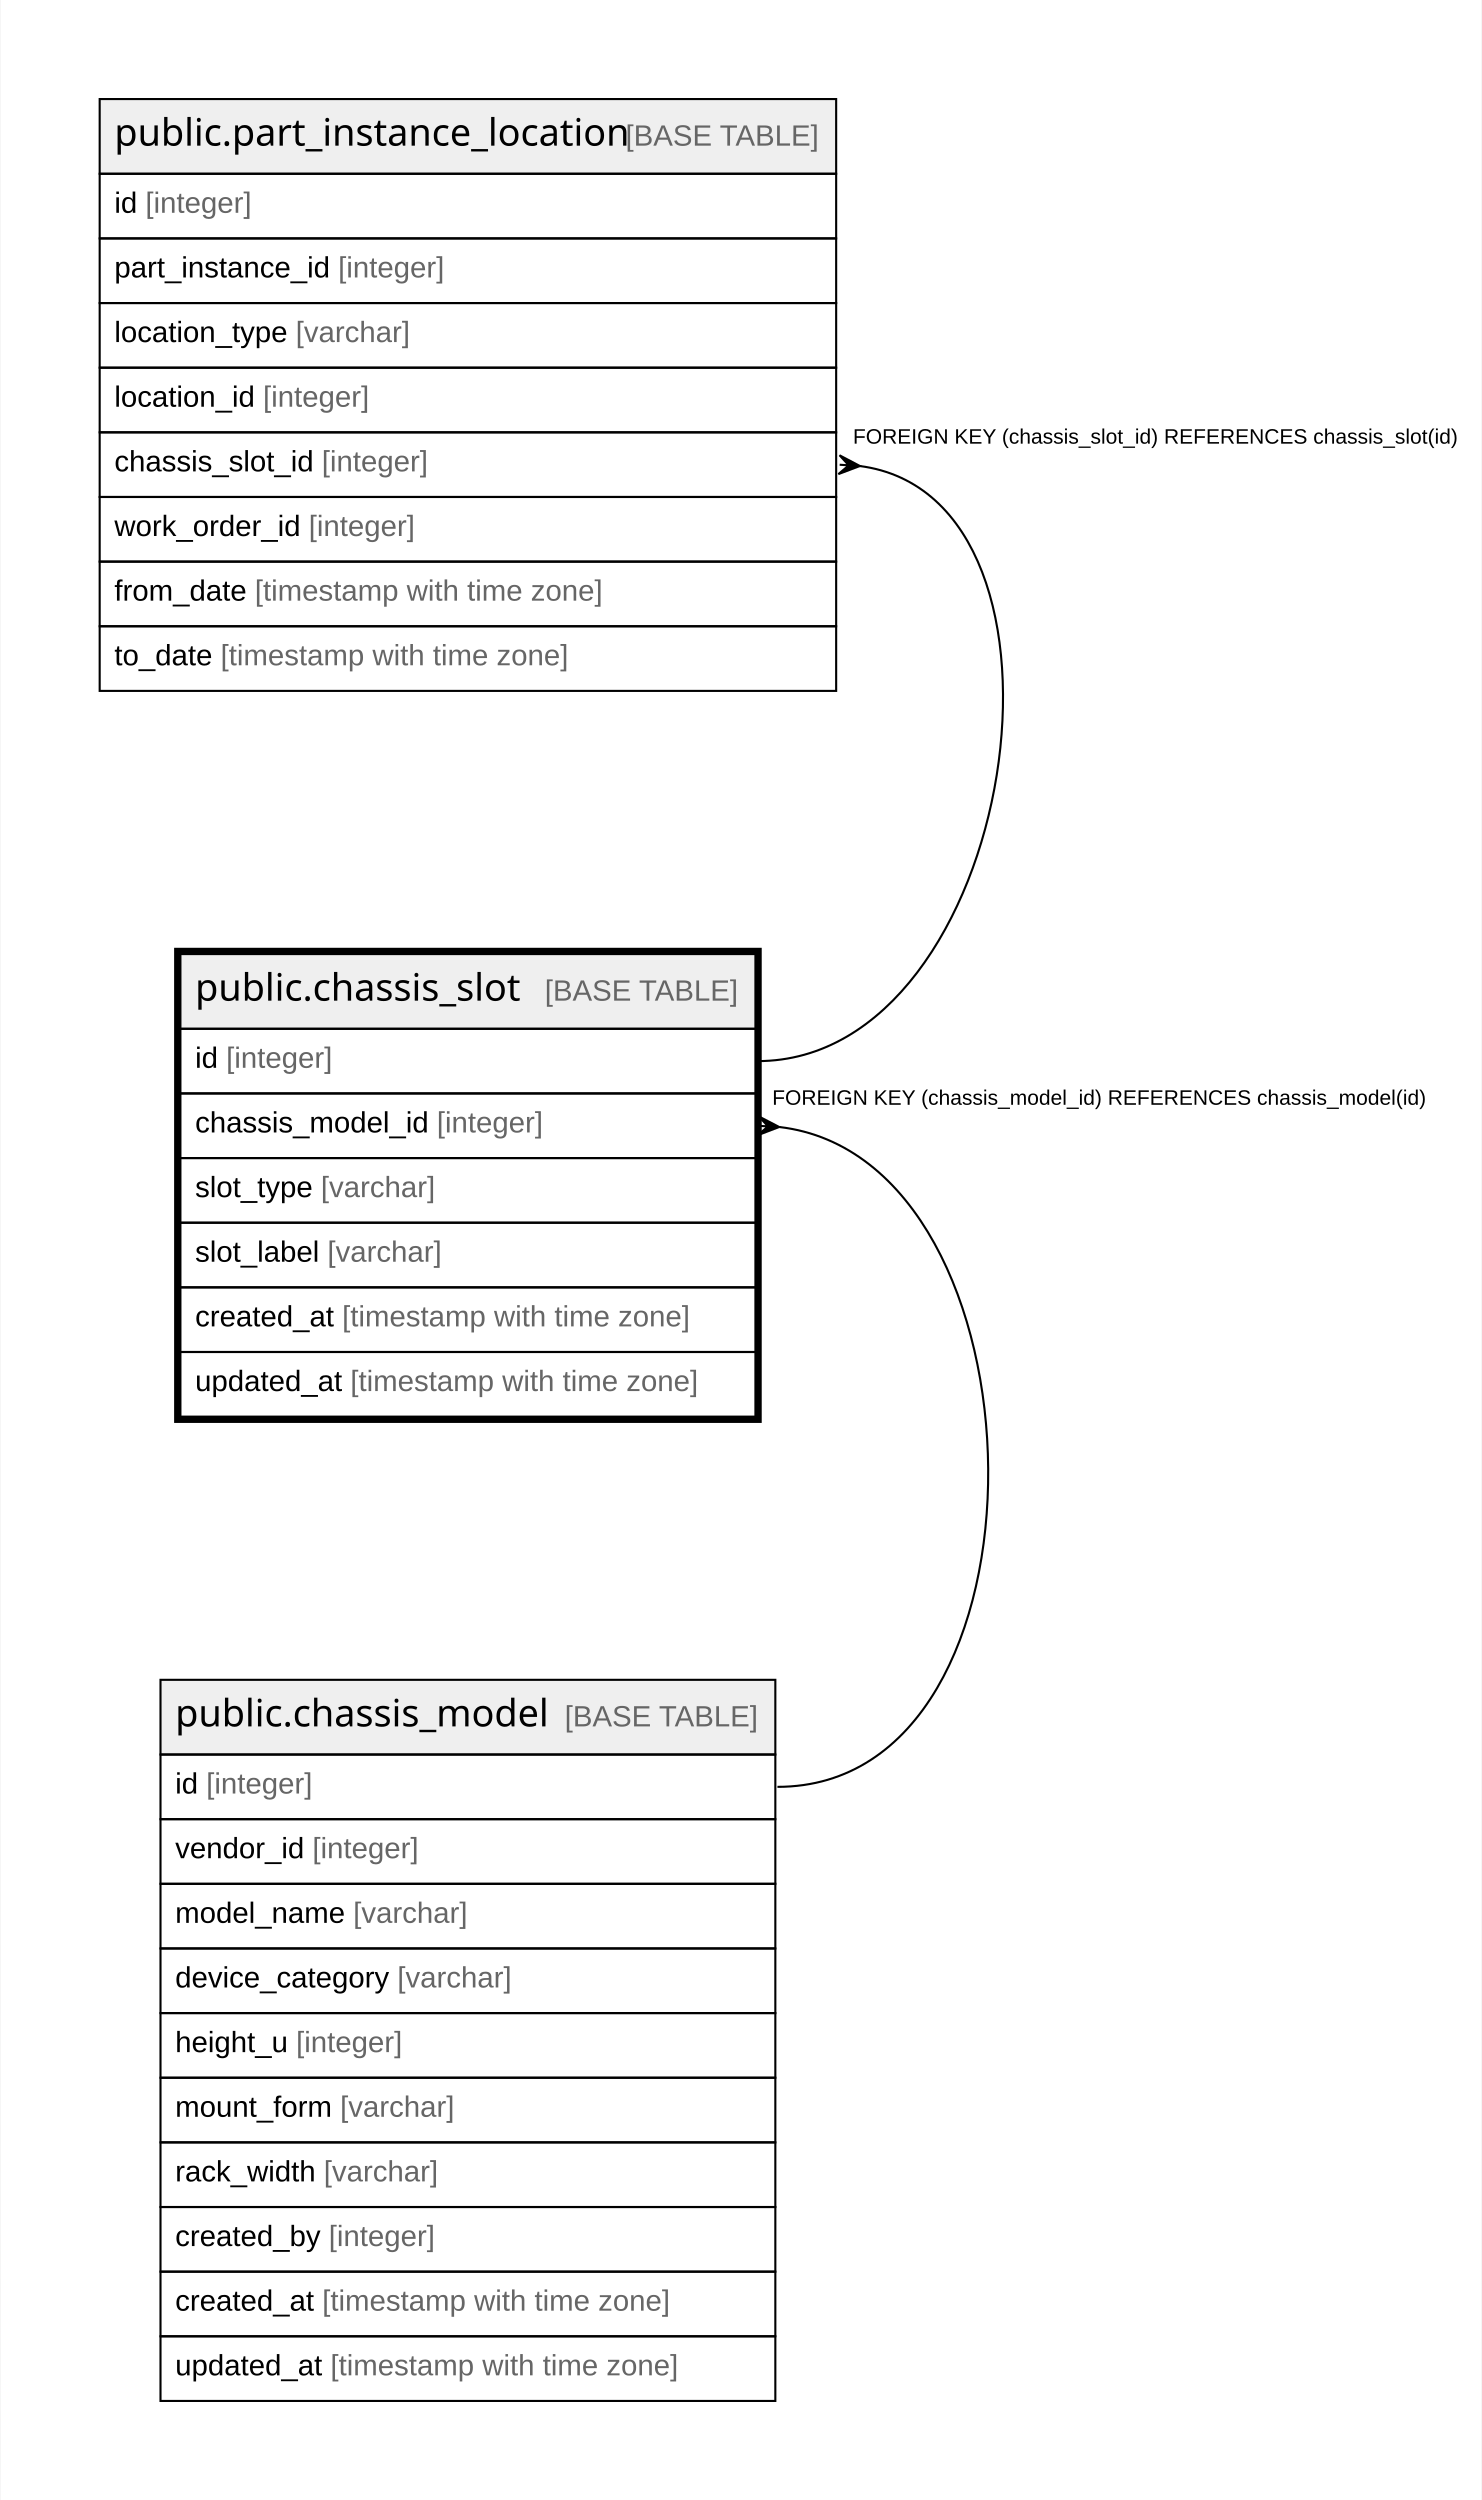
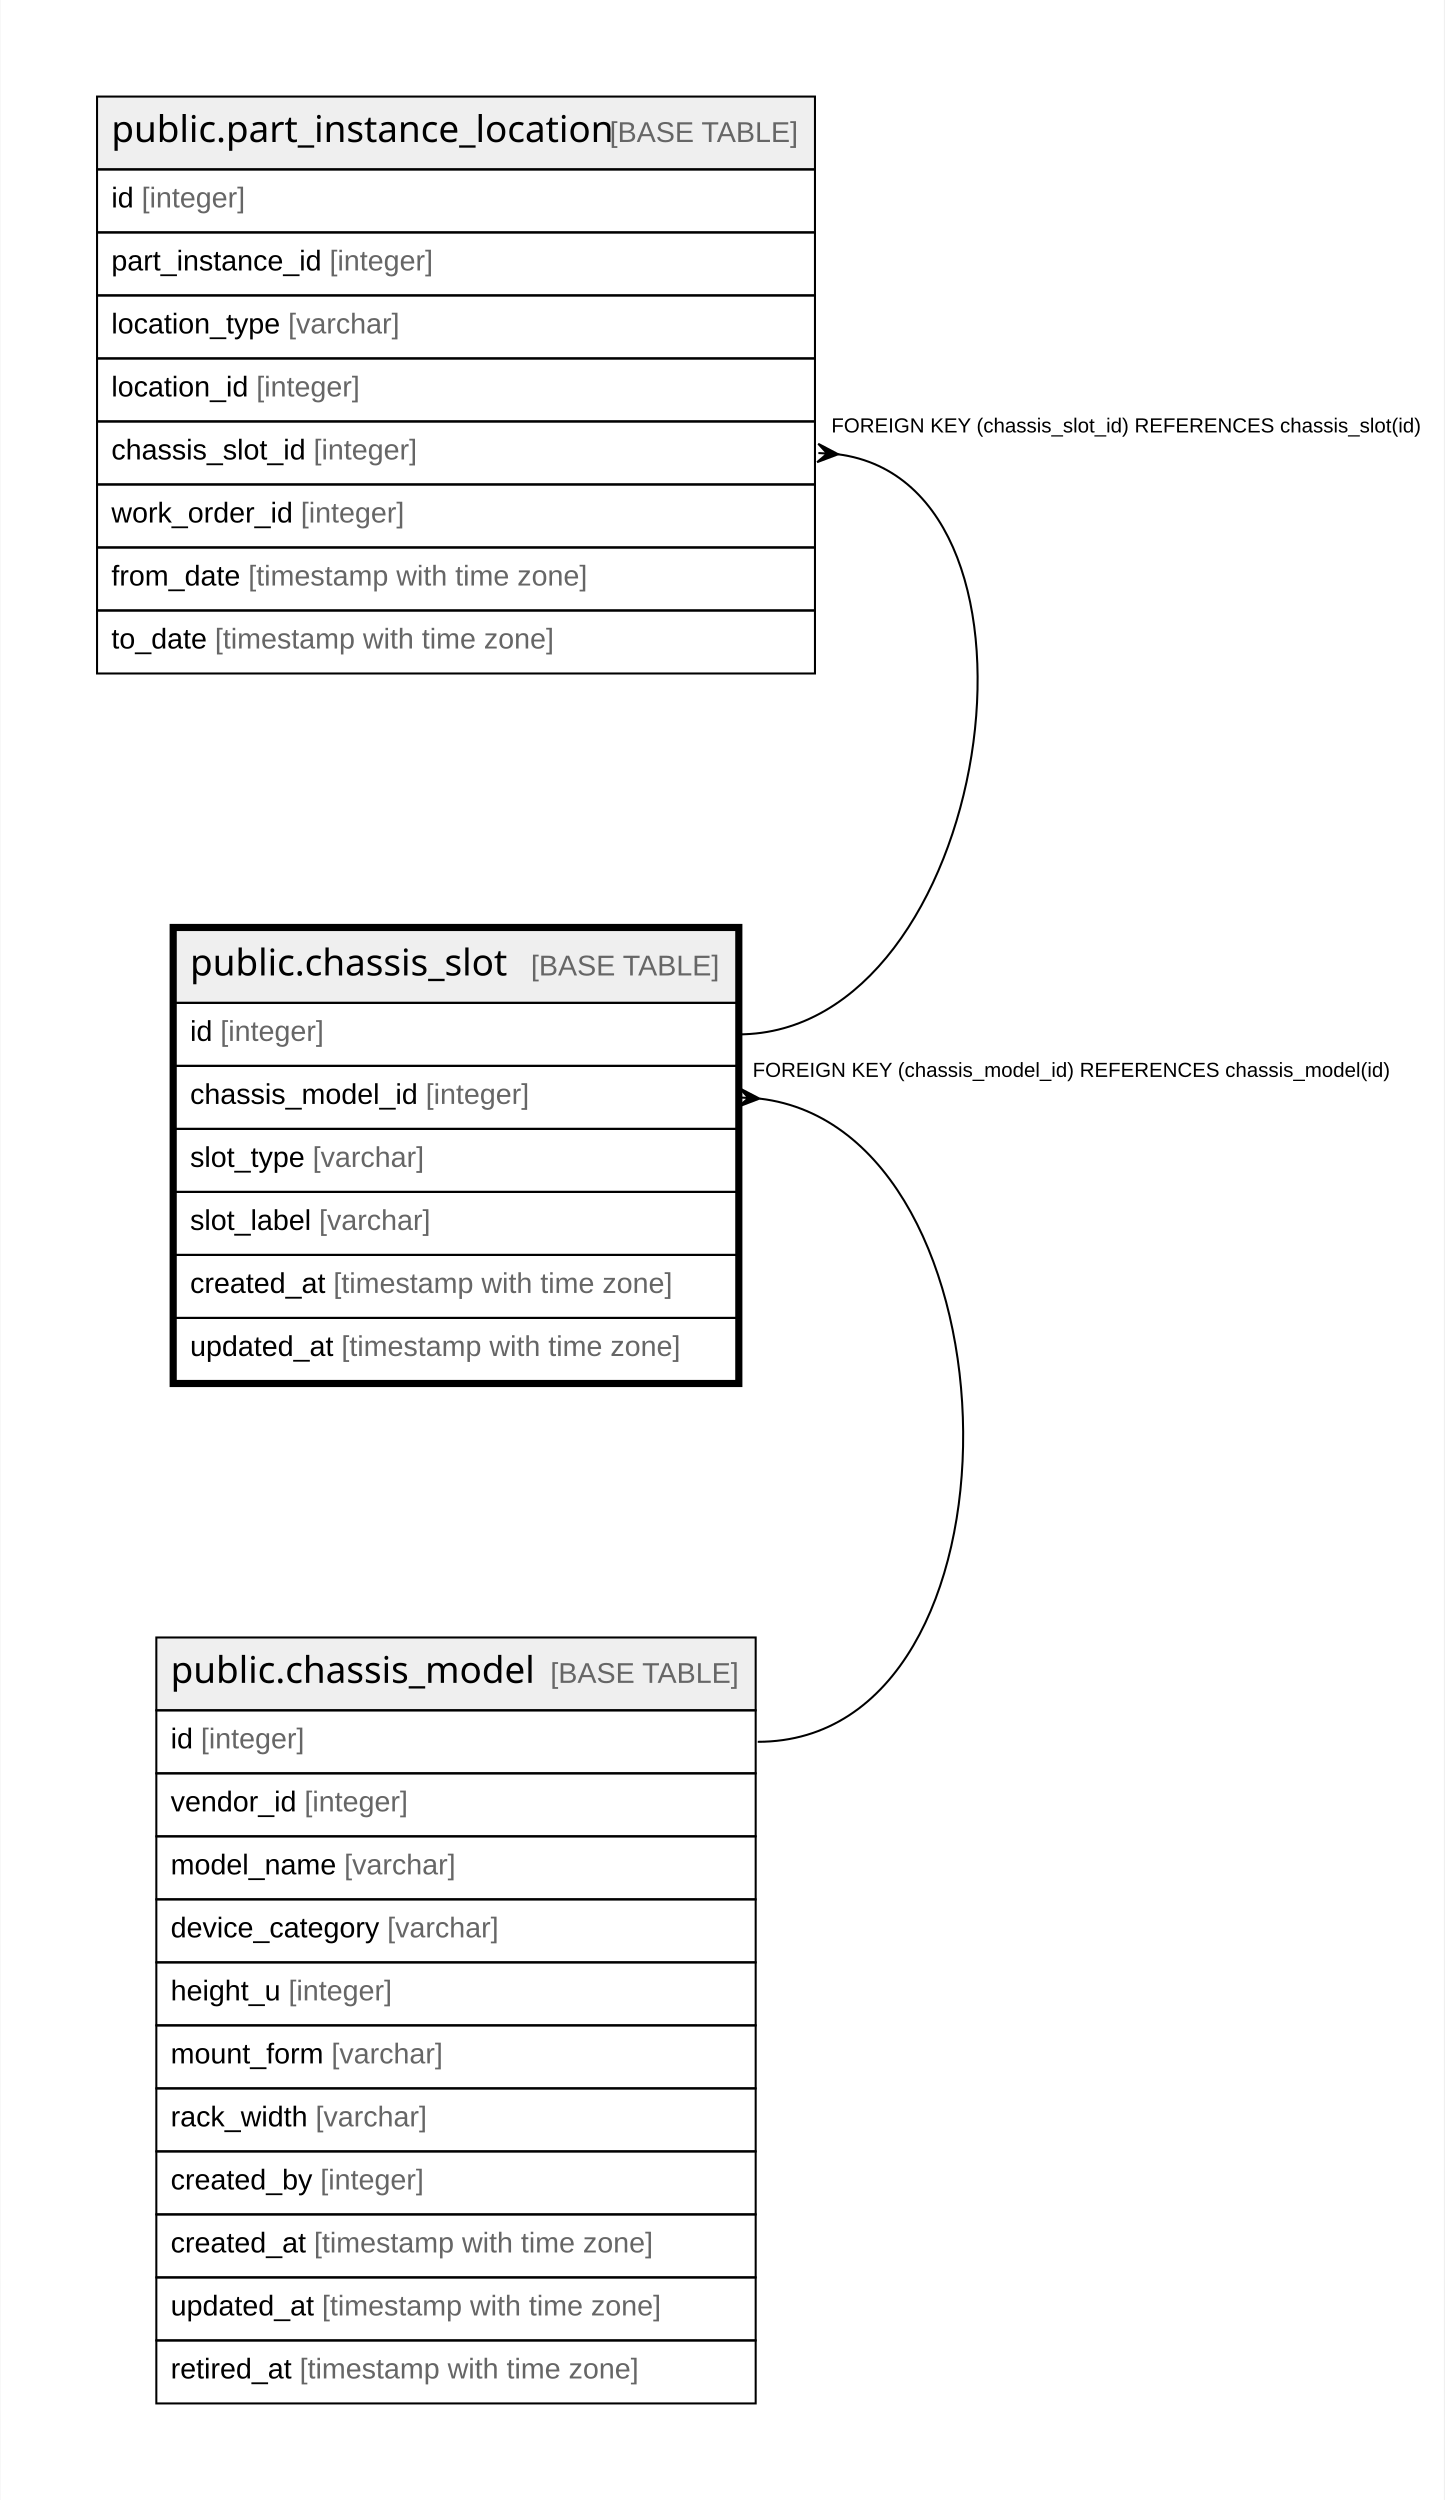
- <svg xmlns="http://www.w3.org/2000/svg" width="706pt" height="1191pt" viewBox="0.00 0.00 705.53 1191.20">
-   <g id="graph0" class="graph" transform="scale(1 1) rotate(0) translate(4 1187.2)">
-     <polygon fill="white" stroke="none" points="-4,4 -4,-1187.2 701.53,-1187.2 701.53,4 -4,4" />
+ <svg xmlns="http://www.w3.org/2000/svg" width="706pt" height="1222pt" viewBox="0.00 0.00 705.53 1222.00">
+   <g id="graph0" class="graph" transform="scale(1 1) rotate(0) translate(4 1218)">
+     <polygon fill="white" stroke="none" points="-4,4 -4,-1218 701.53,-1218 701.53,4 -4,4" />
    <g id="node1" class="node">
-       <polygon fill="#efefef" stroke="none" points="81.67,-697 81.67,-732.6 355.65,-732.6 355.65,-697 81.67,-697" />
-       <polygon fill="none" stroke="black" points="81.67,-697 81.67,-732.6 355.65,-732.6 355.65,-697 81.67,-697" />
-       <text text-anchor="start" x="88.67" y="-710.4" font-family="Arial Bold" font-size="18.00">public.chassis_slot</text>
-       <text text-anchor="start" x="224.16" y="-710.4" font-family="Arial" font-size="14.00">    </text>
-       <text text-anchor="start" x="255.28" y="-710.4" font-family="Arial" font-size="14.00" fill="#666666">[BASE TABLE]</text>
+       <polygon fill="#efefef" stroke="none" points="81.67,-727.8 81.67,-763.4 355.65,-763.4 355.65,-727.8 81.67,-727.8" />
+       <polygon fill="none" stroke="black" points="81.67,-727.8 81.67,-763.4 355.65,-763.4 355.65,-727.8 81.67,-727.8" />
+       <text text-anchor="start" x="88.67" y="-741.2" font-family="Arial Bold" font-size="18.00">public.chassis_slot</text>
+       <text text-anchor="start" x="224.16" y="-741.2" font-family="Arial" font-size="14.00">    </text>
+       <text text-anchor="start" x="255.28" y="-741.2" font-family="Arial" font-size="14.00" fill="#666666">[BASE TABLE]</text>
+       <polygon fill="none" stroke="black" points="81.67,-697 81.67,-727.8 355.65,-727.8 355.65,-697 81.67,-697" />
+       <text text-anchor="start" x="88.67" y="-709.2" font-family="Arial" font-size="14.00">id </text>
+       <text text-anchor="start" x="103.46" y="-709.2" font-family="Arial" font-size="14.00" fill="#666666">[integer]</text>
      <polygon fill="none" stroke="black" points="81.67,-666.2 81.67,-697 355.65,-697 355.65,-666.2 81.67,-666.2" />
-       <text text-anchor="start" x="88.67" y="-678.4" font-family="Arial" font-size="14.00">id </text>
-       <text text-anchor="start" x="103.46" y="-678.4" font-family="Arial" font-size="14.00" fill="#666666">[integer]</text>
+       <text text-anchor="start" x="88.67" y="-678.4" font-family="Arial" font-size="14.00">chassis_model_id </text>
+       <text text-anchor="start" x="203.84" y="-678.4" font-family="Arial" font-size="14.00" fill="#666666">[integer]</text>
      <polygon fill="none" stroke="black" points="81.67,-635.4 81.67,-666.2 355.65,-666.2 355.65,-635.4 81.67,-635.4" />
-       <text text-anchor="start" x="88.67" y="-647.6" font-family="Arial" font-size="14.00">chassis_model_id </text>
-       <text text-anchor="start" x="203.84" y="-647.6" font-family="Arial" font-size="14.00" fill="#666666">[integer]</text>
+       <text text-anchor="start" x="88.67" y="-647.6" font-family="Arial" font-size="14.00">slot_type </text>
+       <text text-anchor="start" x="148.59" y="-647.6" font-family="Arial" font-size="14.00" fill="#666666">[varchar]</text>
      <polygon fill="none" stroke="black" points="81.67,-604.6 81.67,-635.4 355.65,-635.4 355.65,-604.6 81.67,-604.6" />
-       <text text-anchor="start" x="88.67" y="-616.8" font-family="Arial" font-size="14.00">slot_type </text>
-       <text text-anchor="start" x="148.59" y="-616.8" font-family="Arial" font-size="14.00" fill="#666666">[varchar]</text>
+       <text text-anchor="start" x="88.67" y="-616.8" font-family="Arial" font-size="14.00">slot_label </text>
+       <text text-anchor="start" x="151.71" y="-616.8" font-family="Arial" font-size="14.00" fill="#666666">[varchar]</text>
      <polygon fill="none" stroke="black" points="81.67,-573.8 81.67,-604.6 355.65,-604.6 355.65,-573.8 81.67,-573.8" />
-       <text text-anchor="start" x="88.67" y="-586" font-family="Arial" font-size="14.00">slot_label </text>
-       <text text-anchor="start" x="151.71" y="-586" font-family="Arial" font-size="14.00" fill="#666666">[varchar]</text>
+       <text text-anchor="start" x="88.67" y="-586" font-family="Arial" font-size="14.00">created_at </text>
+       <text text-anchor="start" x="158.72" y="-586" font-family="Arial" font-size="14.00" fill="#666666">[timestamp with time zone]</text>
      <polygon fill="none" stroke="black" points="81.67,-543 81.67,-573.8 355.65,-573.8 355.65,-543 81.67,-543" />
-       <text text-anchor="start" x="88.67" y="-555.2" font-family="Arial" font-size="14.00">created_at </text>
-       <text text-anchor="start" x="158.72" y="-555.2" font-family="Arial" font-size="14.00" fill="#666666">[timestamp with time zone]</text>
-       <polygon fill="none" stroke="black" points="81.67,-512.2 81.67,-543 355.65,-543 355.65,-512.2 81.67,-512.2" />
-       <text text-anchor="start" x="88.67" y="-524.4" font-family="Arial" font-size="14.00">updated_at </text>
-       <text text-anchor="start" x="162.63" y="-524.4" font-family="Arial" font-size="14.00" fill="#666666">[timestamp with time zone]</text>
-       <polygon fill="none" stroke="black" stroke-width="3" points="80.17,-510.7 80.17,-734.1 357.15,-734.1 357.15,-510.7 80.17,-510.7" />
+       <text text-anchor="start" x="88.67" y="-555.2" font-family="Arial" font-size="14.00">updated_at </text>
+       <text text-anchor="start" x="162.63" y="-555.2" font-family="Arial" font-size="14.00" fill="#666666">[timestamp with time zone]</text>
+       <polygon fill="none" stroke="black" stroke-width="3" points="80.17,-541.5 80.17,-764.9 357.15,-764.9 357.15,-541.5 80.17,-541.5" />
    </g>
    <g id="node3" class="node">
-       <polygon fill="#efefef" stroke="none" points="72.18,-351.2 72.18,-386.8 365.14,-386.8 365.14,-351.2 72.18,-351.2" />
-       <polygon fill="none" stroke="black" points="72.18,-351.2 72.18,-386.8 365.14,-386.8 365.14,-351.2 72.18,-351.2" />
-       <text text-anchor="start" x="79.18" y="-364.6" font-family="Arial Bold" font-size="18.00">public.chassis_model</text>
-       <text text-anchor="start" x="233.65" y="-364.6" font-family="Arial" font-size="14.00">    </text>
-       <text text-anchor="start" x="264.77" y="-364.6" font-family="Arial" font-size="14.00" fill="#666666">[BASE TABLE]</text>
+       <polygon fill="#efefef" stroke="none" points="72.18,-382 72.18,-417.6 365.14,-417.6 365.14,-382 72.18,-382" />
+       <polygon fill="none" stroke="black" points="72.18,-382 72.18,-417.6 365.14,-417.6 365.14,-382 72.18,-382" />
+       <text text-anchor="start" x="79.18" y="-395.4" font-family="Arial Bold" font-size="18.00">public.chassis_model</text>
+       <text text-anchor="start" x="233.65" y="-395.4" font-family="Arial" font-size="14.00">    </text>
+       <text text-anchor="start" x="264.77" y="-395.4" font-family="Arial" font-size="14.00" fill="#666666">[BASE TABLE]</text>
+       <polygon fill="none" stroke="black" points="72.18,-351.2 72.18,-382 365.14,-382 365.14,-351.2 72.18,-351.2" />
+       <text text-anchor="start" x="79.18" y="-363.4" font-family="Arial" font-size="14.00">id </text>
+       <text text-anchor="start" x="93.96" y="-363.4" font-family="Arial" font-size="14.00" fill="#666666">[integer]</text>
      <polygon fill="none" stroke="black" points="72.18,-320.4 72.18,-351.2 365.14,-351.2 365.14,-320.4 72.18,-320.4" />
-       <text text-anchor="start" x="79.18" y="-332.6" font-family="Arial" font-size="14.00">id </text>
-       <text text-anchor="start" x="93.96" y="-332.6" font-family="Arial" font-size="14.00" fill="#666666">[integer]</text>
+       <text text-anchor="start" x="79.18" y="-332.6" font-family="Arial" font-size="14.00">vendor_id </text>
+       <text text-anchor="start" x="144.56" y="-332.6" font-family="Arial" font-size="14.00" fill="#666666">[integer]</text>
      <polygon fill="none" stroke="black" points="72.18,-289.6 72.18,-320.4 365.14,-320.4 365.14,-289.6 72.18,-289.6" />
-       <text text-anchor="start" x="79.18" y="-301.8" font-family="Arial" font-size="14.00">vendor_id </text>
-       <text text-anchor="start" x="144.56" y="-301.8" font-family="Arial" font-size="14.00" fill="#666666">[integer]</text>
+       <text text-anchor="start" x="79.18" y="-301.8" font-family="Arial" font-size="14.00">model_name </text>
+       <text text-anchor="start" x="164" y="-301.8" font-family="Arial" font-size="14.00" fill="#666666">[varchar]</text>
      <polygon fill="none" stroke="black" points="72.18,-258.8 72.18,-289.6 365.14,-289.6 365.14,-258.8 72.18,-258.8" />
-       <text text-anchor="start" x="79.18" y="-271" font-family="Arial" font-size="14.00">model_name </text>
-       <text text-anchor="start" x="164" y="-271" font-family="Arial" font-size="14.00" fill="#666666">[varchar]</text>
+       <text text-anchor="start" x="79.18" y="-271" font-family="Arial" font-size="14.00">device_category </text>
+       <text text-anchor="start" x="185.02" y="-271" font-family="Arial" font-size="14.00" fill="#666666">[varchar]</text>
      <polygon fill="none" stroke="black" points="72.18,-228 72.18,-258.8 365.14,-258.8 365.14,-228 72.18,-228" />
-       <text text-anchor="start" x="79.18" y="-240.2" font-family="Arial" font-size="14.00">device_category </text>
-       <text text-anchor="start" x="185.02" y="-240.2" font-family="Arial" font-size="14.00" fill="#666666">[varchar]</text>
+       <text text-anchor="start" x="79.18" y="-240.2" font-family="Arial" font-size="14.00">height_u </text>
+       <text text-anchor="start" x="136.78" y="-240.2" font-family="Arial" font-size="14.00" fill="#666666">[integer]</text>
      <polygon fill="none" stroke="black" points="72.18,-197.2 72.18,-228 365.14,-228 365.14,-197.2 72.18,-197.2" />
-       <text text-anchor="start" x="79.18" y="-209.4" font-family="Arial" font-size="14.00">height_u </text>
-       <text text-anchor="start" x="136.78" y="-209.4" font-family="Arial" font-size="14.00" fill="#666666">[integer]</text>
+       <text text-anchor="start" x="79.18" y="-209.4" font-family="Arial" font-size="14.00">mount_form </text>
+       <text text-anchor="start" x="157.76" y="-209.4" font-family="Arial" font-size="14.00" fill="#666666">[varchar]</text>
      <polygon fill="none" stroke="black" points="72.18,-166.4 72.18,-197.2 365.14,-197.2 365.14,-166.4 72.18,-166.4" />
-       <text text-anchor="start" x="79.18" y="-178.6" font-family="Arial" font-size="14.00">mount_form </text>
-       <text text-anchor="start" x="157.76" y="-178.6" font-family="Arial" font-size="14.00" fill="#666666">[varchar]</text>
+       <text text-anchor="start" x="79.18" y="-178.6" font-family="Arial" font-size="14.00">rack_width </text>
+       <text text-anchor="start" x="149.98" y="-178.6" font-family="Arial" font-size="14.00" fill="#666666">[varchar]</text>
      <polygon fill="none" stroke="black" points="72.18,-135.6 72.18,-166.4 365.14,-166.4 365.14,-135.6 72.18,-135.6" />
-       <text text-anchor="start" x="79.18" y="-147.8" font-family="Arial" font-size="14.00">rack_width </text>
-       <text text-anchor="start" x="149.98" y="-147.8" font-family="Arial" font-size="14.00" fill="#666666">[varchar]</text>
+       <text text-anchor="start" x="79.18" y="-147.8" font-family="Arial" font-size="14.00">created_by </text>
+       <text text-anchor="start" x="152.34" y="-147.8" font-family="Arial" font-size="14.00" fill="#666666">[integer]</text>
      <polygon fill="none" stroke="black" points="72.18,-104.8 72.18,-135.6 365.14,-135.6 365.14,-104.8 72.18,-104.8" />
-       <text text-anchor="start" x="79.18" y="-117" font-family="Arial" font-size="14.00">created_by </text>
-       <text text-anchor="start" x="152.34" y="-117" font-family="Arial" font-size="14.00" fill="#666666">[integer]</text>
+       <text text-anchor="start" x="79.18" y="-117" font-family="Arial" font-size="14.00">created_at </text>
+       <text text-anchor="start" x="149.23" y="-117" font-family="Arial" font-size="14.00" fill="#666666">[timestamp with time zone]</text>
      <polygon fill="none" stroke="black" points="72.18,-74 72.18,-104.8 365.14,-104.8 365.14,-74 72.18,-74" />
-       <text text-anchor="start" x="79.18" y="-86.2" font-family="Arial" font-size="14.00">created_at </text>
-       <text text-anchor="start" x="149.23" y="-86.2" font-family="Arial" font-size="14.00" fill="#666666">[timestamp with time zone]</text>
+       <text text-anchor="start" x="79.18" y="-86.2" font-family="Arial" font-size="14.00">updated_at </text>
+       <text text-anchor="start" x="153.14" y="-86.2" font-family="Arial" font-size="14.00" fill="#666666">[timestamp with time zone]</text>
      <polygon fill="none" stroke="black" points="72.18,-43.2 72.18,-74 365.14,-74 365.14,-43.2 72.18,-43.2" />
-       <text text-anchor="start" x="79.18" y="-55.4" font-family="Arial" font-size="14.00">updated_at </text>
-       <text text-anchor="start" x="153.14" y="-55.4" font-family="Arial" font-size="14.00" fill="#666666">[timestamp with time zone]</text>
+       <text text-anchor="start" x="79.18" y="-55.4" font-family="Arial" font-size="14.00">retired_at </text>
+       <text text-anchor="start" x="142.21" y="-55.4" font-family="Arial" font-size="14.00" fill="#666666">[timestamp with time zone]</text>
    </g>
    <g id="edge2" class="edge">
-       <path fill="none" stroke="black" d="M367.07,-650.2C497.1,-635.01 502.65,-335.8 366.14,-335.8" />
-       <polygon fill="black" stroke="black" points="366.97,-650.21 356.73,-646.29 361.64,-650.51 357.32,-650.76 357.32,-650.76 357.32,-650.76 361.64,-650.51 357.24,-655.27 366.97,-650.21" />
-       <text text-anchor="start" x="363.65" y="-660.8" font-family="Arial" font-size="10.00">FOREIGN KEY (chassis_model_id) REFERENCES chassis_model(id)</text>
+       <path fill="none" stroke="black" d="M367.07,-681C497.1,-665.81 502.65,-366.6 366.14,-366.6" />
+       <polygon fill="black" stroke="black" points="366.97,-681.01 356.73,-677.09 361.64,-681.31 357.32,-681.56 357.32,-681.56 357.32,-681.56 361.64,-681.31 357.24,-686.07 366.97,-681.01" />
+       <text text-anchor="start" x="363.65" y="-691.6" font-family="Arial" font-size="10.00">FOREIGN KEY (chassis_model_id) REFERENCES chassis_model(id)</text>
    </g>
    <g id="node2" class="node">
-       <polygon fill="#efefef" stroke="none" points="43.2,-1104.4 43.2,-1140 394.12,-1140 394.12,-1104.4 43.2,-1104.4" />
-       <polygon fill="none" stroke="black" points="43.2,-1104.4 43.2,-1140 394.12,-1140 394.12,-1104.4 43.2,-1104.4" />
-       <text text-anchor="start" x="50.2" y="-1117.8" font-family="Arial Bold" font-size="18.00">public.part_instance_location</text>
-       <text text-anchor="start" x="262.63" y="-1117.8" font-family="Arial" font-size="14.00">    </text>
-       <text text-anchor="start" x="293.75" y="-1117.8" font-family="Arial" font-size="14.00" fill="#666666">[BASE TABLE]</text>
+       <polygon fill="#efefef" stroke="none" points="43.2,-1135.2 43.2,-1170.8 394.12,-1170.8 394.12,-1135.2 43.2,-1135.2" />
+       <polygon fill="none" stroke="black" points="43.2,-1135.2 43.2,-1170.8 394.12,-1170.8 394.12,-1135.2 43.2,-1135.2" />
+       <text text-anchor="start" x="50.2" y="-1148.6" font-family="Arial Bold" font-size="18.00">public.part_instance_location</text>
+       <text text-anchor="start" x="262.63" y="-1148.6" font-family="Arial" font-size="14.00">    </text>
+       <text text-anchor="start" x="293.75" y="-1148.6" font-family="Arial" font-size="14.00" fill="#666666">[BASE TABLE]</text>
+       <polygon fill="none" stroke="black" points="43.2,-1104.4 43.2,-1135.2 394.12,-1135.2 394.12,-1104.4 43.2,-1104.4" />
+       <text text-anchor="start" x="50.2" y="-1116.6" font-family="Arial" font-size="14.00">id </text>
+       <text text-anchor="start" x="64.99" y="-1116.6" font-family="Arial" font-size="14.00" fill="#666666">[integer]</text>
      <polygon fill="none" stroke="black" points="43.2,-1073.6 43.2,-1104.4 394.12,-1104.4 394.12,-1073.6 43.2,-1073.6" />
-       <text text-anchor="start" x="50.2" y="-1085.8" font-family="Arial" font-size="14.00">id </text>
-       <text text-anchor="start" x="64.99" y="-1085.8" font-family="Arial" font-size="14.00" fill="#666666">[integer]</text>
+       <text text-anchor="start" x="50.2" y="-1085.8" font-family="Arial" font-size="14.00">part_instance_id </text>
+       <text text-anchor="start" x="156.83" y="-1085.8" font-family="Arial" font-size="14.00" fill="#666666">[integer]</text>
      <polygon fill="none" stroke="black" points="43.2,-1042.8 43.2,-1073.6 394.12,-1073.6 394.12,-1042.8 43.2,-1042.8" />
-       <text text-anchor="start" x="50.2" y="-1055" font-family="Arial" font-size="14.00">part_instance_id </text>
-       <text text-anchor="start" x="156.83" y="-1055" font-family="Arial" font-size="14.00" fill="#666666">[integer]</text>
+       <text text-anchor="start" x="50.2" y="-1055" font-family="Arial" font-size="14.00">location_type </text>
+       <text text-anchor="start" x="136.59" y="-1055" font-family="Arial" font-size="14.00" fill="#666666">[varchar]</text>
      <polygon fill="none" stroke="black" points="43.2,-1012 43.2,-1042.8 394.12,-1042.8 394.12,-1012 43.2,-1012" />
-       <text text-anchor="start" x="50.2" y="-1024.2" font-family="Arial" font-size="14.00">location_type </text>
-       <text text-anchor="start" x="136.59" y="-1024.2" font-family="Arial" font-size="14.00" fill="#666666">[varchar]</text>
+       <text text-anchor="start" x="50.2" y="-1024.2" font-family="Arial" font-size="14.00">location_id </text>
+       <text text-anchor="start" x="121.03" y="-1024.2" font-family="Arial" font-size="14.00" fill="#666666">[integer]</text>
      <polygon fill="none" stroke="black" points="43.2,-981.2 43.2,-1012 394.12,-1012 394.12,-981.2 43.2,-981.2" />
-       <text text-anchor="start" x="50.2" y="-993.4" font-family="Arial" font-size="14.00">location_id </text>
-       <text text-anchor="start" x="121.03" y="-993.4" font-family="Arial" font-size="14.00" fill="#666666">[integer]</text>
+       <text text-anchor="start" x="50.2" y="-993.4" font-family="Arial" font-size="14.00">chassis_slot_id </text>
+       <text text-anchor="start" x="149.03" y="-993.4" font-family="Arial" font-size="14.00" fill="#666666">[integer]</text>
      <polygon fill="none" stroke="black" points="43.2,-950.4 43.2,-981.2 394.12,-981.2 394.12,-950.4 43.2,-950.4" />
-       <text text-anchor="start" x="50.2" y="-962.6" font-family="Arial" font-size="14.00">chassis_slot_id </text>
-       <text text-anchor="start" x="149.03" y="-962.6" font-family="Arial" font-size="14.00" fill="#666666">[integer]</text>
+       <text text-anchor="start" x="50.2" y="-962.6" font-family="Arial" font-size="14.00">work_order_id </text>
+       <text text-anchor="start" x="142.8" y="-962.6" font-family="Arial" font-size="14.00" fill="#666666">[integer]</text>
      <polygon fill="none" stroke="black" points="43.2,-919.6 43.2,-950.4 394.12,-950.4 394.12,-919.6 43.2,-919.6" />
-       <text text-anchor="start" x="50.2" y="-931.8" font-family="Arial" font-size="14.00">work_order_id </text>
-       <text text-anchor="start" x="142.8" y="-931.8" font-family="Arial" font-size="14.00" fill="#666666">[integer]</text>
+       <text text-anchor="start" x="50.2" y="-931.8" font-family="Arial" font-size="14.00">from_date </text>
+       <text text-anchor="start" x="117.12" y="-931.8" font-family="Arial" font-size="14.00" fill="#666666">[timestamp with time zone]</text>
      <polygon fill="none" stroke="black" points="43.2,-888.8 43.2,-919.6 394.12,-919.6 394.12,-888.8 43.2,-888.8" />
-       <text text-anchor="start" x="50.2" y="-901" font-family="Arial" font-size="14.00">from_date </text>
-       <text text-anchor="start" x="117.12" y="-901" font-family="Arial" font-size="14.00" fill="#666666">[timestamp with time zone]</text>
-       <polygon fill="none" stroke="black" points="43.2,-858 43.2,-888.8 394.12,-888.8 394.12,-858 43.2,-858" />
-       <text text-anchor="start" x="50.2" y="-870.2" font-family="Arial" font-size="14.00">to_date </text>
-       <text text-anchor="start" x="100.8" y="-870.2" font-family="Arial" font-size="14.00" fill="#666666">[timestamp with time zone]</text>
+       <text text-anchor="start" x="50.2" y="-901" font-family="Arial" font-size="14.00">to_date </text>
+       <text text-anchor="start" x="100.8" y="-901" font-family="Arial" font-size="14.00" fill="#666666">[timestamp with time zone]</text>
    </g>
    <g id="edge1" class="edge">
-       <path fill="none" stroke="black" d="M405.21,-965.17C520.41,-950.47 480.63,-681.6 356.65,-681.6" />
-       <polygon fill="black" stroke="black" points="405.44,-965.16 395.18,-961.29 400.11,-965.49 395.79,-965.76 395.79,-965.76 395.79,-965.76 400.11,-965.49 395.73,-970.27 405.44,-965.16" />
-       <text text-anchor="start" x="402.12" y="-975.8" font-family="Arial" font-size="10.00">FOREIGN KEY (chassis_slot_id) REFERENCES chassis_slot(id)</text>
+       <path fill="none" stroke="black" d="M405.21,-995.97C520.41,-981.27 480.63,-712.4 356.65,-712.4" />
+       <polygon fill="black" stroke="black" points="405.44,-995.96 395.18,-992.09 400.11,-996.29 395.79,-996.56 395.79,-996.56 395.79,-996.56 400.11,-996.29 395.73,-1001.07 405.44,-995.96" />
+       <text text-anchor="start" x="402.12" y="-1006.6" font-family="Arial" font-size="10.00">FOREIGN KEY (chassis_slot_id) REFERENCES chassis_slot(id)</text>
    </g>
  </g>
</svg>
